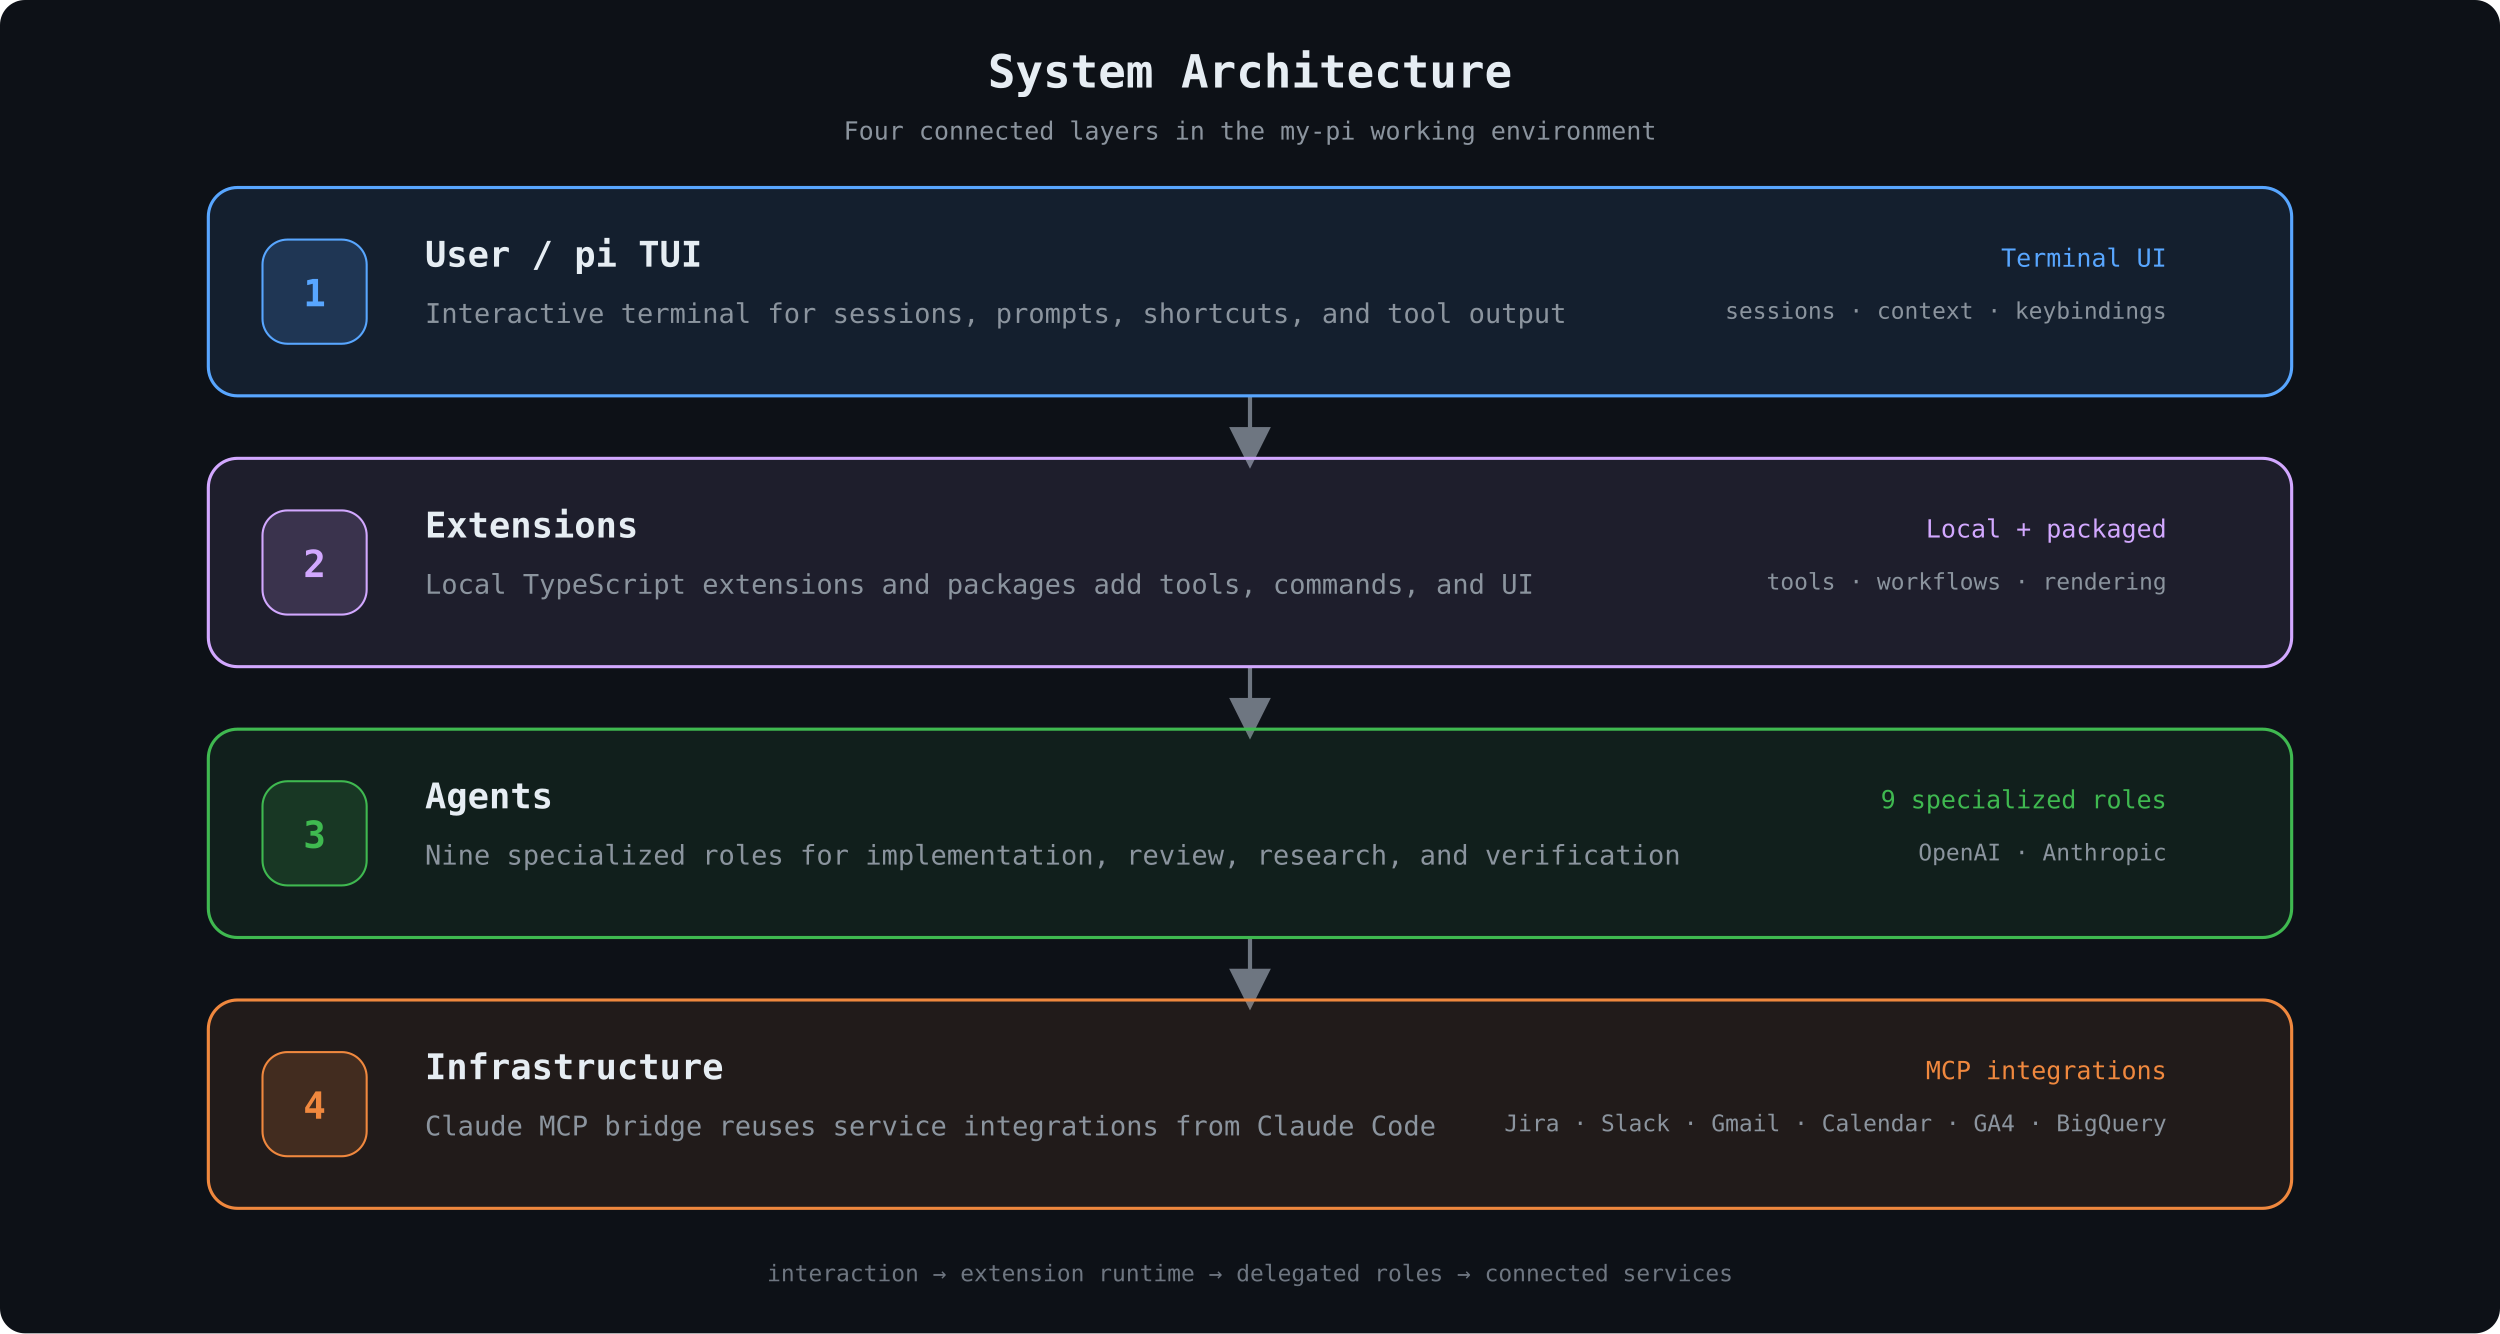
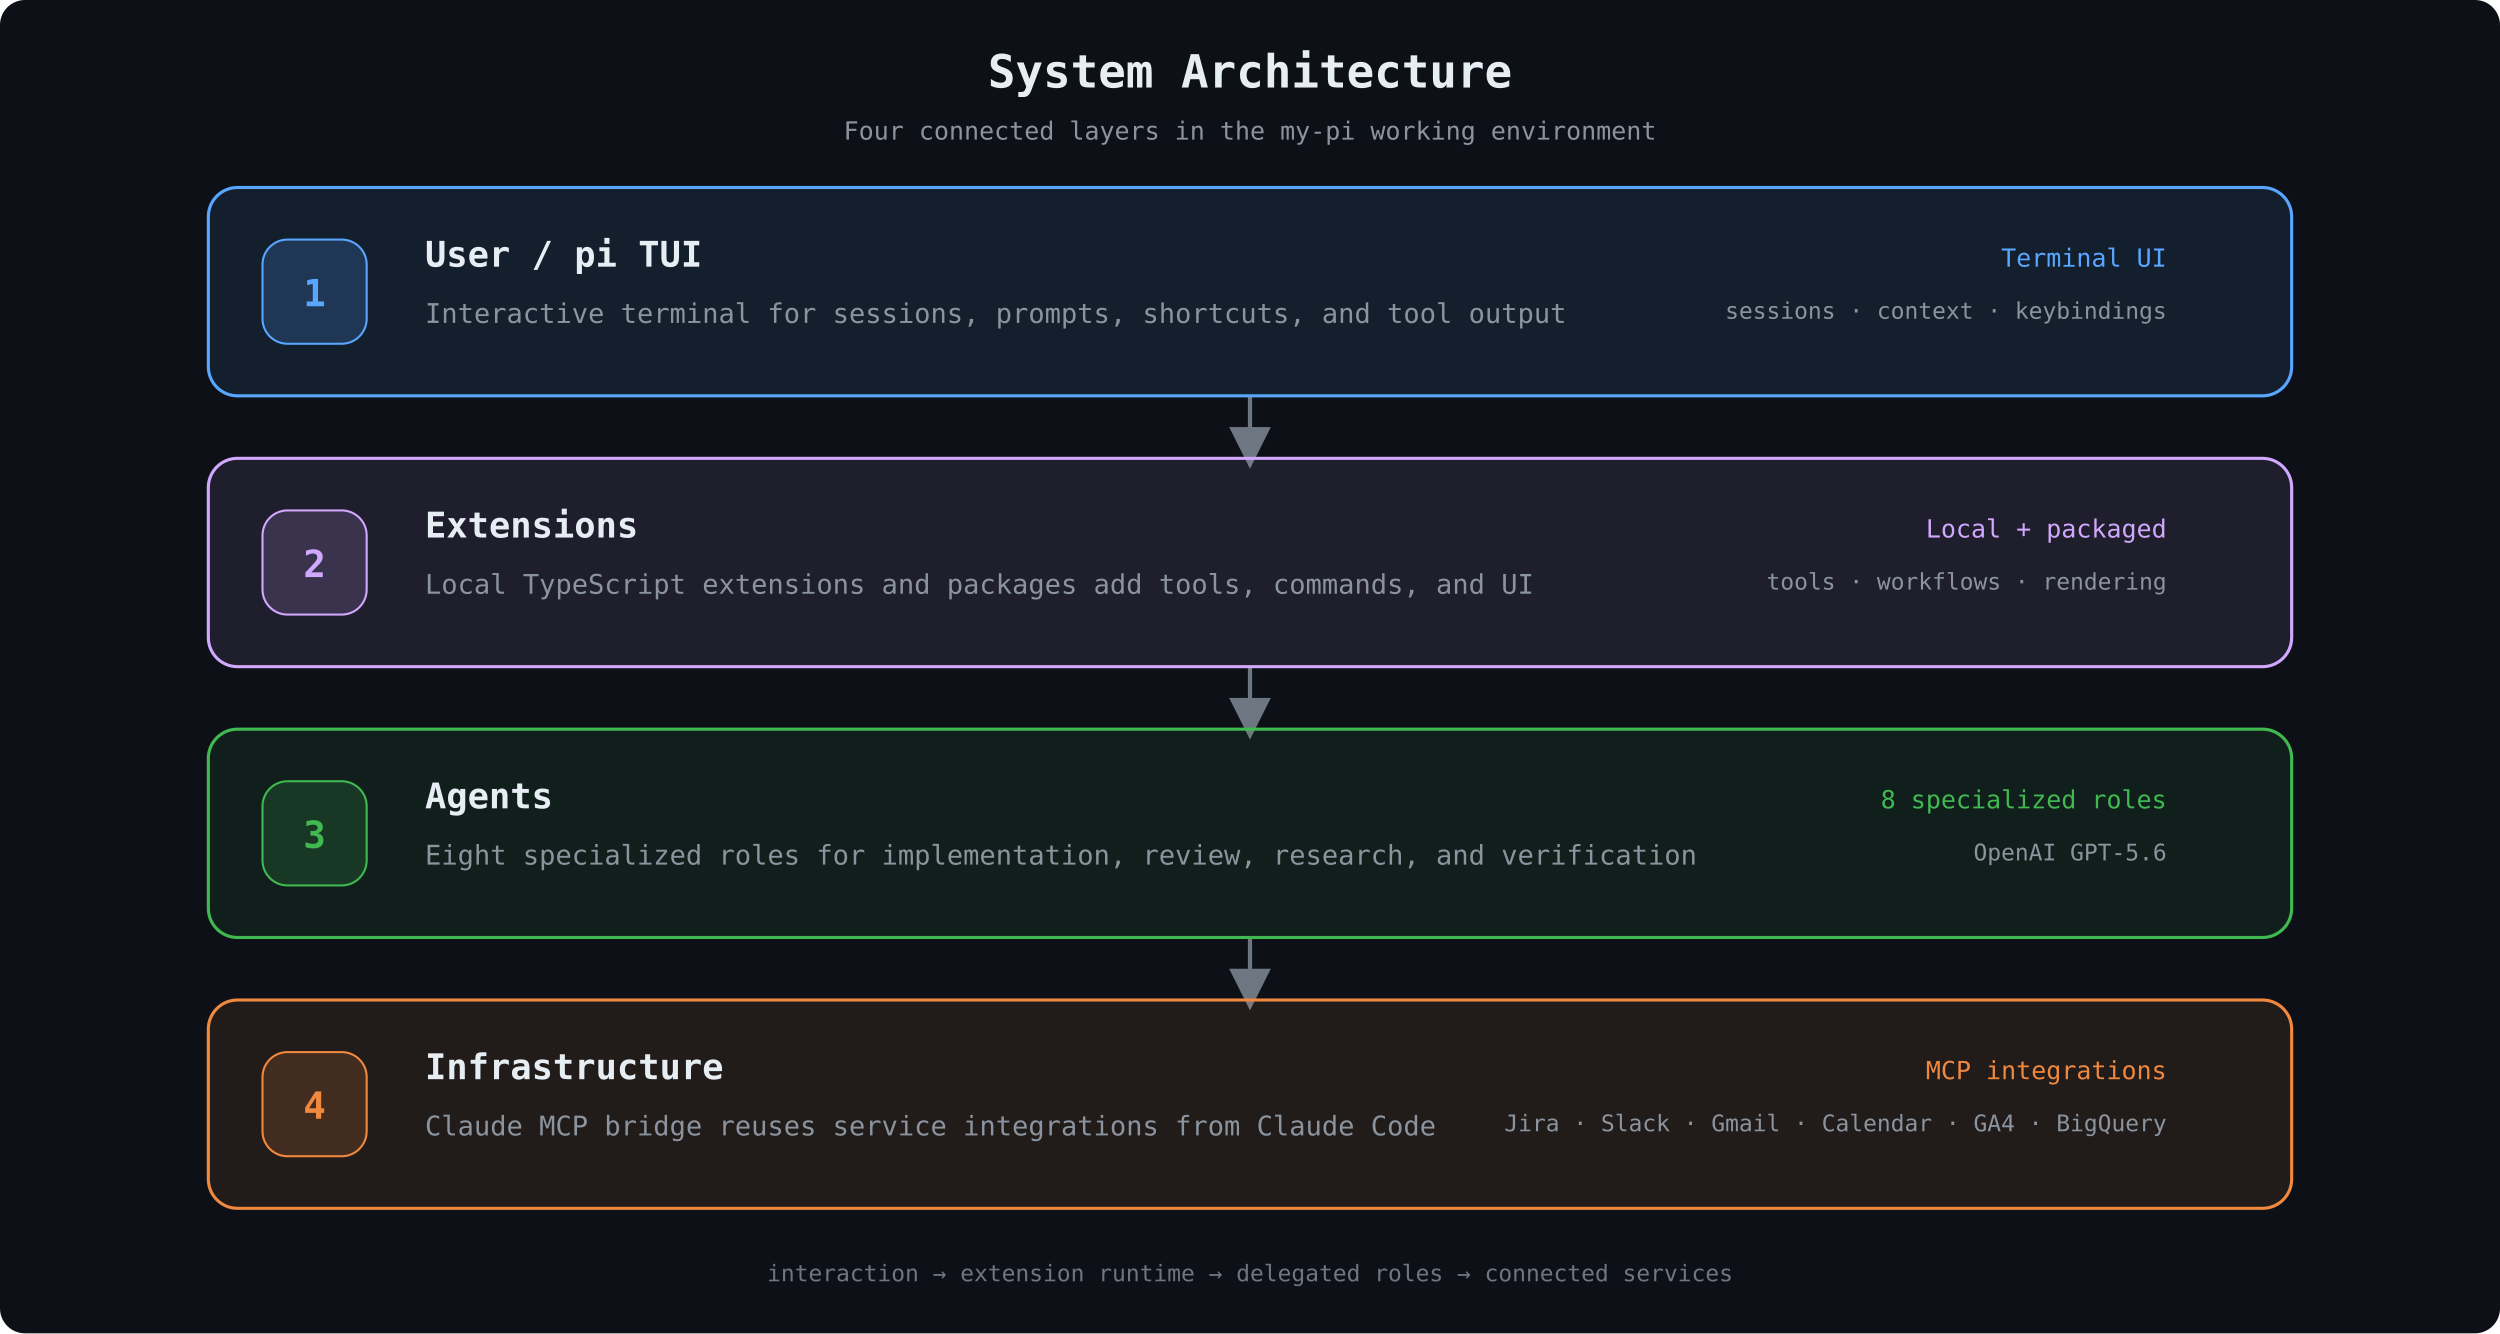
<svg xmlns="http://www.w3.org/2000/svg" viewBox="0 0 1200 640" width="1200" height="640" role="img" aria-labelledby="title desc">
  <defs>
    <marker id="arrow" markerWidth="10" markerHeight="10" refX="5" refY="5" orient="auto" markerUnits="strokeWidth">
      <path d="M 0 0 L 10 5 L 0 10 z" fill="#6e7681" />
    </marker>
  </defs>
  <rect width="1200" height="640" rx="12" fill="#0d1117" />
  <text x="600" y="42" text-anchor="middle" fill="#e6edf3" font-family="monospace" font-size="22" font-weight="bold">System Architecture</text>
  <text x="600" y="67" text-anchor="middle" fill="#8b949e" font-family="monospace" font-size="12">Four connected layers in the my-pi working environment</text>
  <line x1="600" y1="190" x2="600" y2="215" stroke="#6e7681" stroke-width="2" marker-end="url(#arrow)" />
  <line x1="600" y1="320" x2="600" y2="345" stroke="#6e7681" stroke-width="2" marker-end="url(#arrow)" />
  <line x1="600" y1="450" x2="600" y2="475" stroke="#6e7681" stroke-width="2" marker-end="url(#arrow)" />
  <g>
    <rect x="100" y="90" width="1000" height="100" rx="14" fill="#58a6ff" fill-opacity="0.10" stroke="#58a6ff" stroke-width="1.5" />
    <rect x="126" y="115" width="50" height="50" rx="12" fill="#58a6ff" fill-opacity="0.18" stroke="#58a6ff" />
    <text x="151" y="147" text-anchor="middle" fill="#58a6ff" font-family="monospace" font-size="18" font-weight="bold">1</text>
    <text x="204" y="128" fill="#e6edf3" font-family="monospace" font-size="17" font-weight="bold">User / pi TUI</text>
    <text x="204" y="155" fill="#8b949e" font-family="monospace" font-size="13">Interactive terminal for sessions, prompts, shortcuts, and tool output</text>
    <text x="1040" y="128" text-anchor="end" fill="#58a6ff" font-family="monospace" font-size="12">Terminal UI</text>
    <text x="1040" y="153" text-anchor="end" fill="#8b949e" font-family="monospace" font-size="11">sessions · context · keybindings</text>
  </g>
  <g>
    <rect x="100" y="220" width="1000" height="100" rx="14" fill="#d2a8ff" fill-opacity="0.09" stroke="#d2a8ff" stroke-width="1.5" />
    <rect x="126" y="245" width="50" height="50" rx="12" fill="#d2a8ff" fill-opacity="0.16" stroke="#d2a8ff" />
    <text x="151" y="277" text-anchor="middle" fill="#d2a8ff" font-family="monospace" font-size="18" font-weight="bold">2</text>
    <text x="204" y="258" fill="#e6edf3" font-family="monospace" font-size="17" font-weight="bold">Extensions</text>
    <text x="204" y="285" fill="#8b949e" font-family="monospace" font-size="13">Local TypeScript extensions and packages add tools, commands, and UI</text>
    <text x="1040" y="258" text-anchor="end" fill="#d2a8ff" font-family="monospace" font-size="12">Local + packaged</text>
    <text x="1040" y="283" text-anchor="end" fill="#8b949e" font-family="monospace" font-size="11">tools · workflows · rendering</text>
  </g>
  <g>
    <rect x="100" y="350" width="1000" height="100" rx="14" fill="#3fb950" fill-opacity="0.09" stroke="#3fb950" stroke-width="1.5" />
    <rect x="126" y="375" width="50" height="50" rx="12" fill="#3fb950" fill-opacity="0.16" stroke="#3fb950" />
    <text x="151" y="407" text-anchor="middle" fill="#3fb950" font-family="monospace" font-size="18" font-weight="bold">3</text>
    <text x="204" y="388" fill="#e6edf3" font-family="monospace" font-size="17" font-weight="bold">Agents</text>
-     <text x="204" y="415" fill="#8b949e" font-family="monospace" font-size="13">Nine specialized roles for implementation, review, research, and verification</text>
-     <text x="1040" y="388" text-anchor="end" fill="#3fb950" font-family="monospace" font-size="12">9 specialized roles</text>
-     <text x="1040" y="413" text-anchor="end" fill="#8b949e" font-family="monospace" font-size="11">OpenAI · Anthropic</text>
+     <text x="204" y="415" fill="#8b949e" font-family="monospace" font-size="13">Eight specialized roles for implementation, review, research, and verification</text>
+     <text x="1040" y="388" text-anchor="end" fill="#3fb950" font-family="monospace" font-size="12">8 specialized roles</text>
+     <text x="1040" y="413" text-anchor="end" fill="#8b949e" font-family="monospace" font-size="11">OpenAI GPT-5.6</text>
  </g>
  <g>
    <rect x="100" y="480" width="1000" height="100" rx="14" fill="#f0883e" fill-opacity="0.09" stroke="#f0883e" stroke-width="1.5" />
    <rect x="126" y="505" width="50" height="50" rx="12" fill="#f0883e" fill-opacity="0.16" stroke="#f0883e" />
    <text x="151" y="537" text-anchor="middle" fill="#f0883e" font-family="monospace" font-size="18" font-weight="bold">4</text>
    <text x="204" y="518" fill="#e6edf3" font-family="monospace" font-size="17" font-weight="bold">Infrastructure</text>
    <text x="204" y="545" fill="#8b949e" font-family="monospace" font-size="13">Claude MCP bridge reuses service integrations from Claude Code</text>
    <text x="1040" y="518" text-anchor="end" fill="#f0883e" font-family="monospace" font-size="12">MCP integrations</text>
    <text x="1040" y="543" text-anchor="end" fill="#8b949e" font-family="monospace" font-size="11">Jira · Slack · Gmail · Calendar · GA4 · BigQuery</text>
  </g>
  <text x="600" y="615" text-anchor="middle" fill="#6e7681" font-family="monospace" font-size="11">interaction → extension runtime → delegated roles → connected services</text>
</svg>
